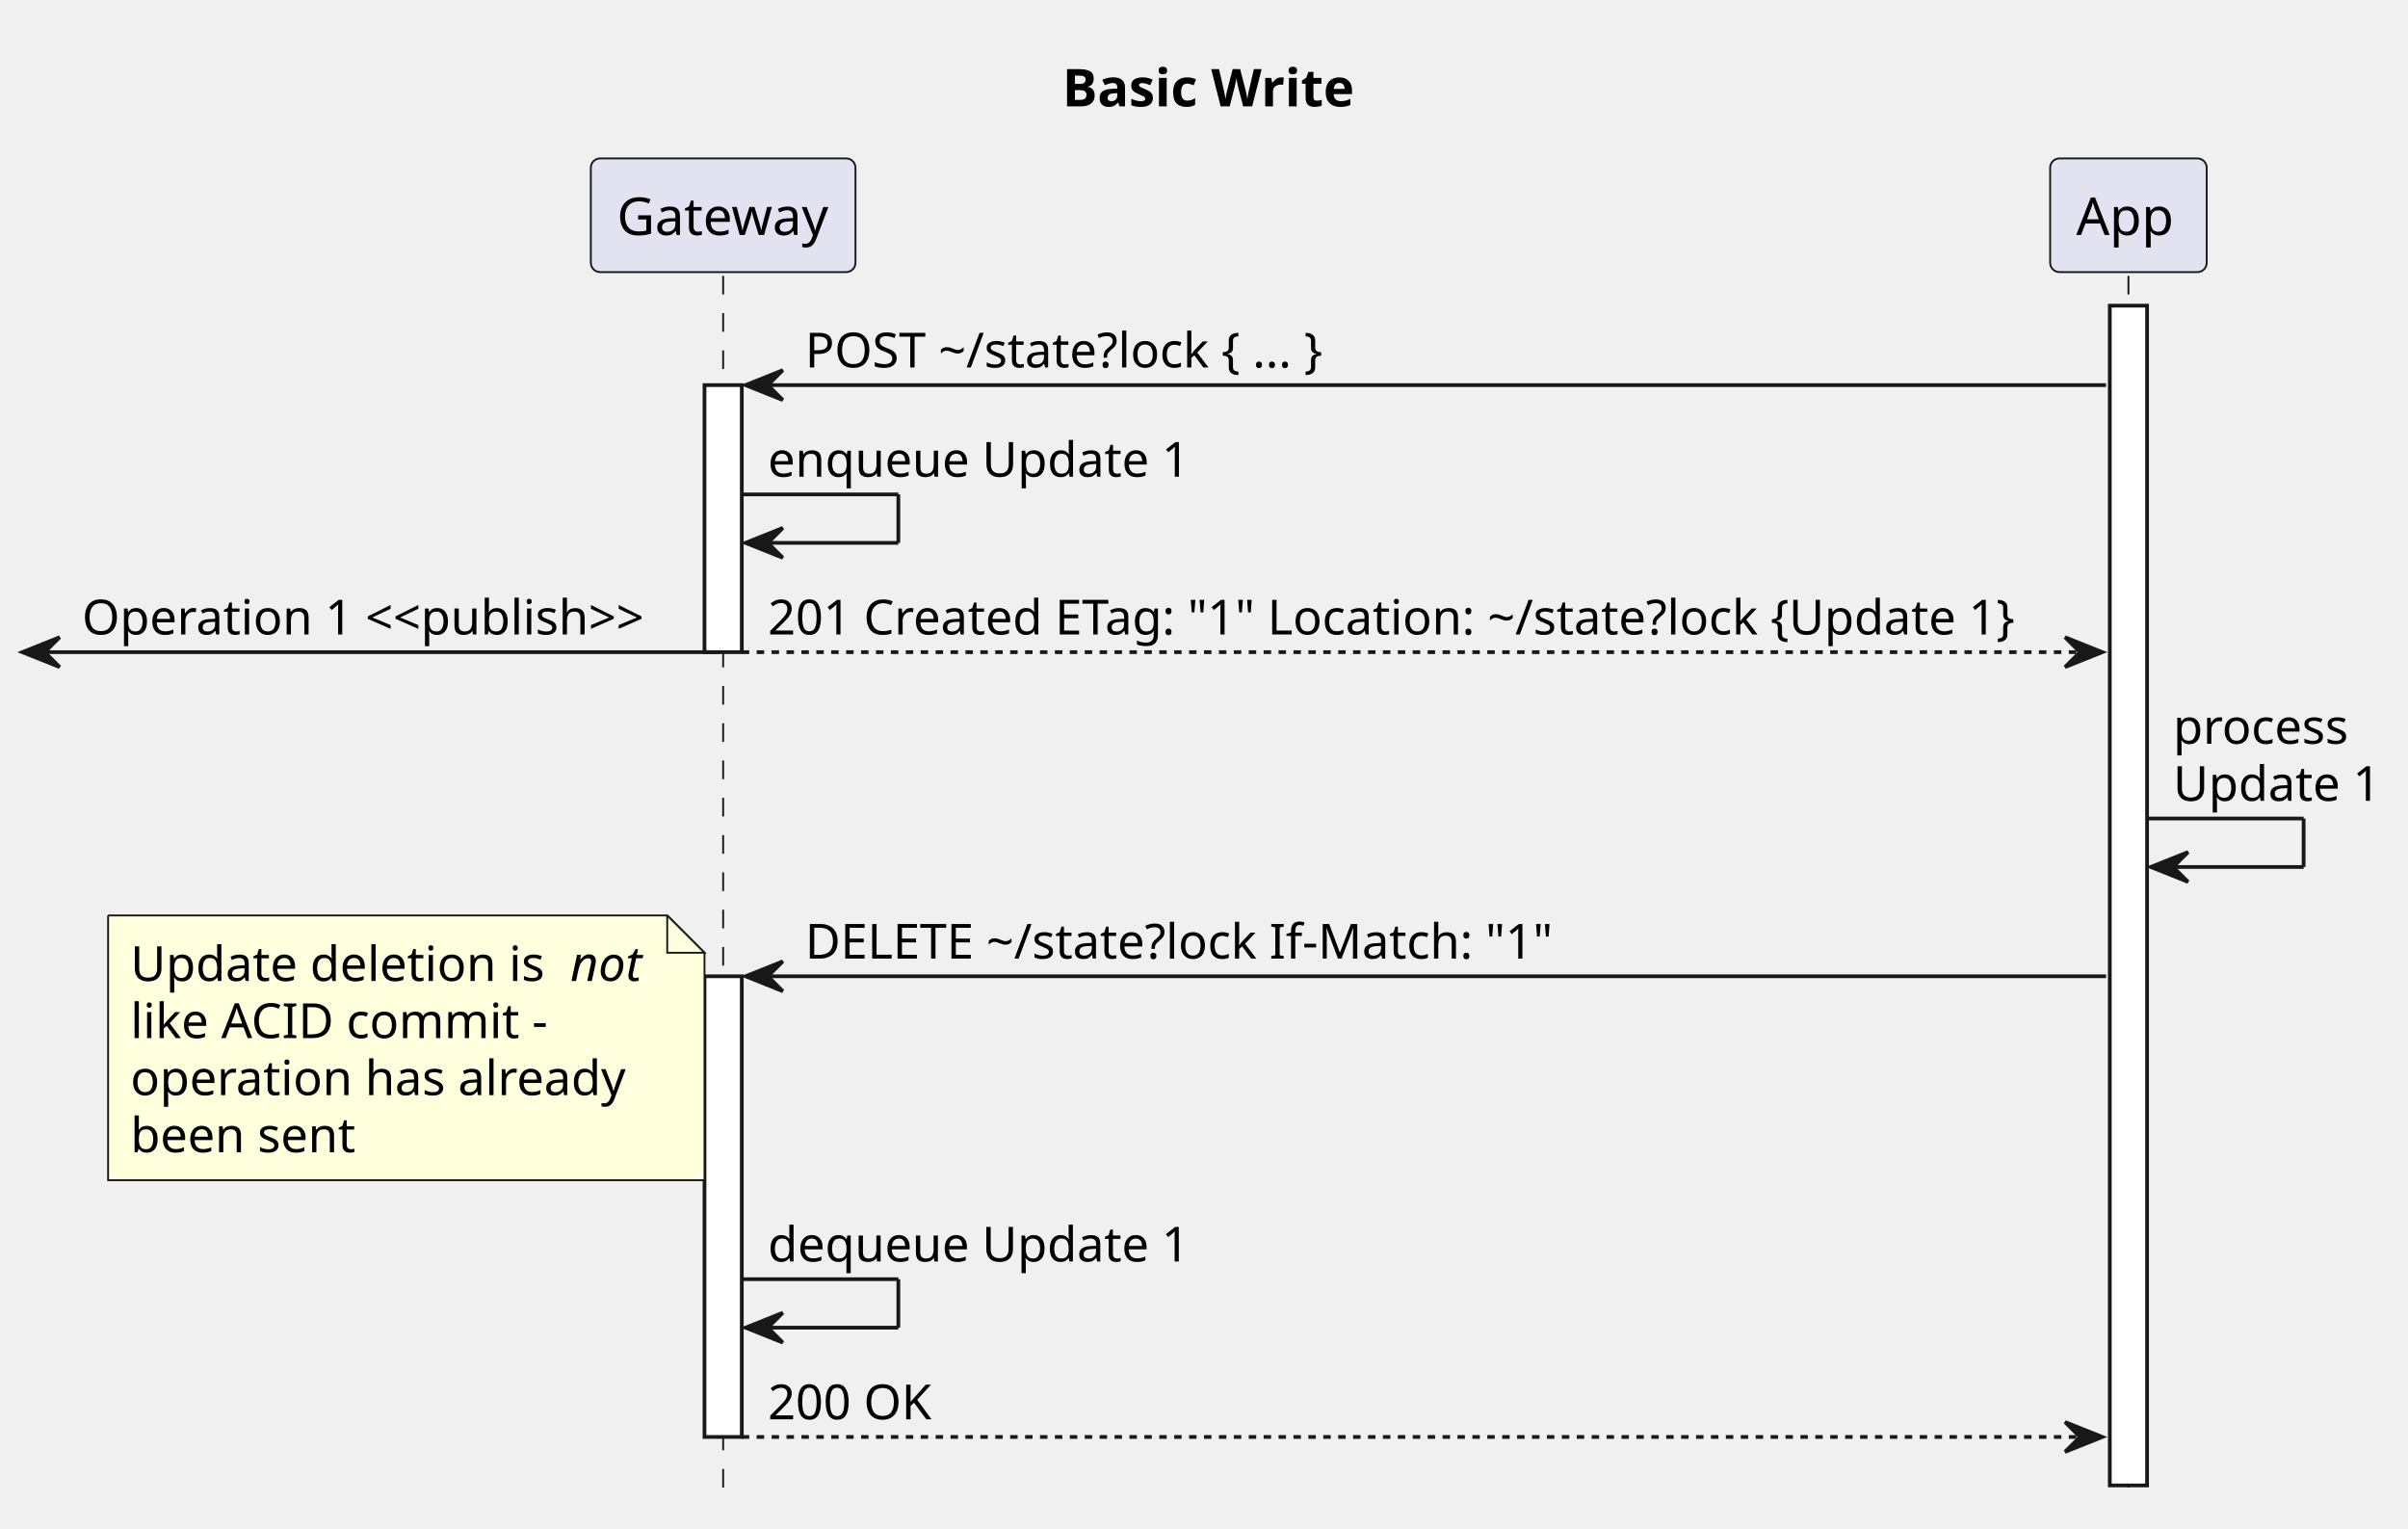
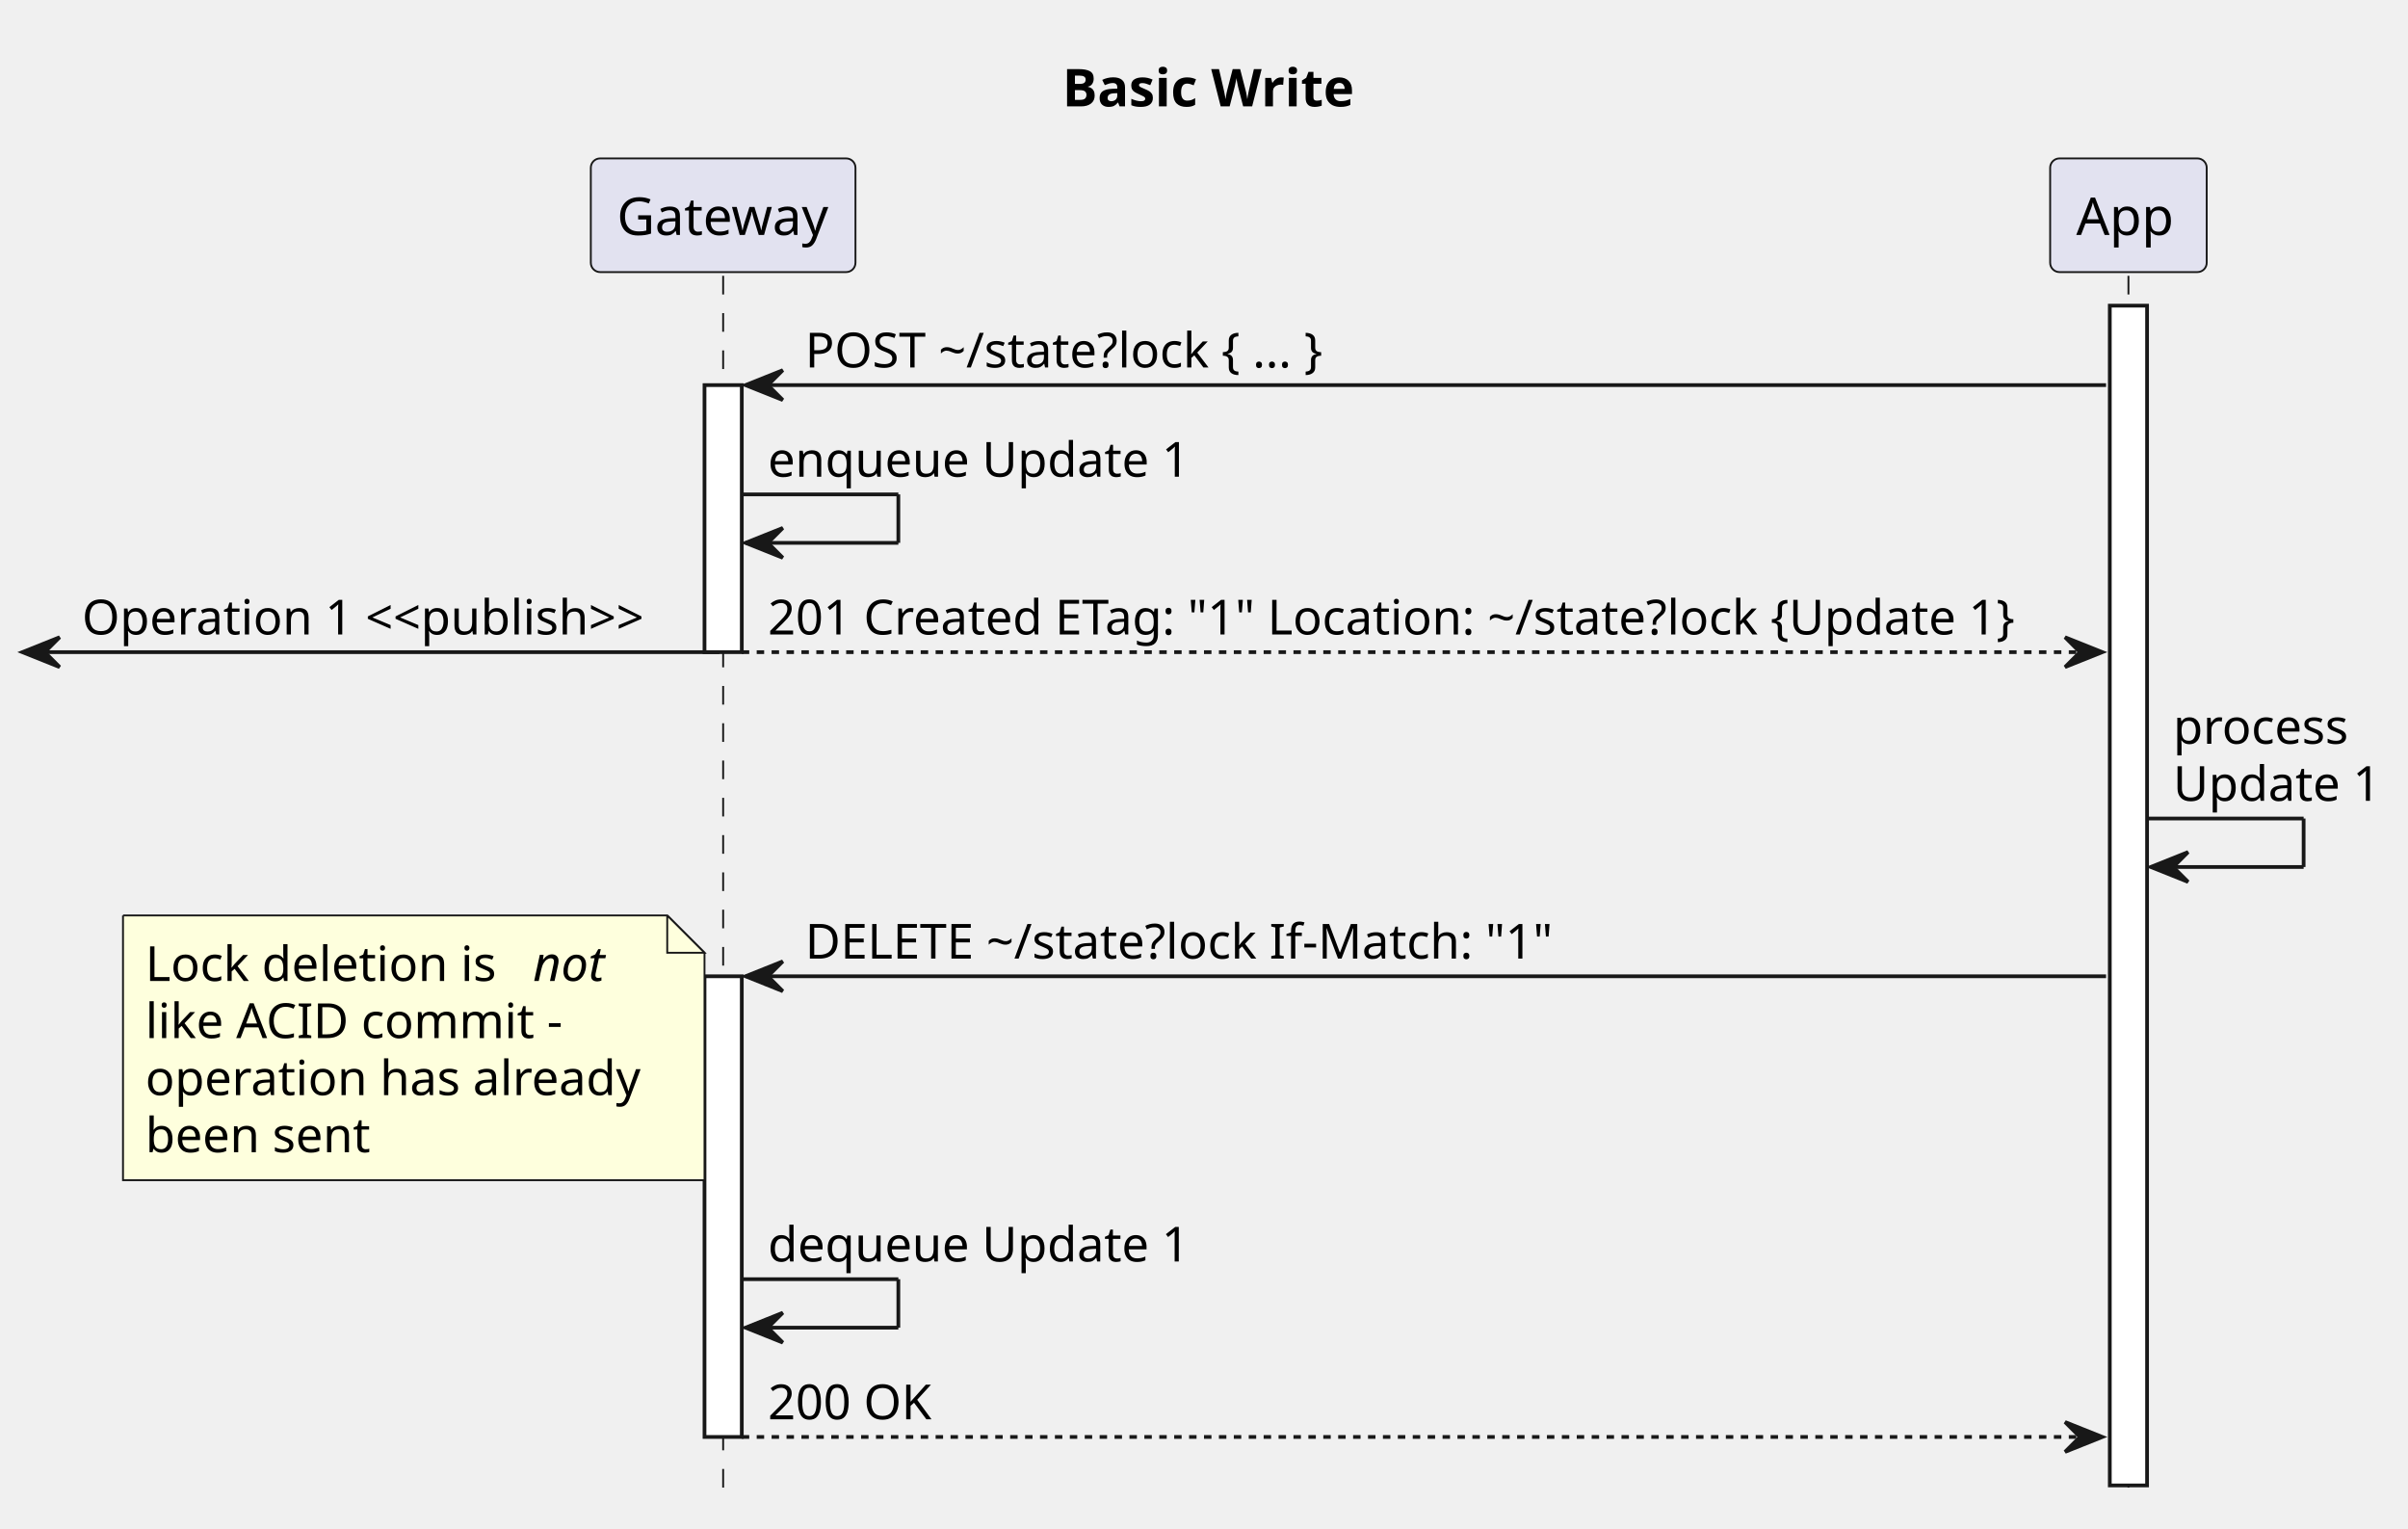
<svg xmlns="http://www.w3.org/2000/svg" contentStyleType="text/css" height="410px" preserveAspectRatio="none" style="width:646px;height:410px;background:#FFFFFF;" version="1.1" viewBox="0 0 646 410" width="646px" zoomAndPan="magnify">
  <defs />
  <g>
    <rect fill="none" height="26.488" id="_title" style="stroke:none;stroke-width:1.0;" width="90" x="280" y="10" />
    <text fill="#000000" font-family="sans-serif" font-size="14" font-weight="bold" lengthAdjust="spacing" textLength="80" x="285" y="28.535">Basic Write</text>
    <line style="stroke:#181818;stroke-width:0.5;stroke-dasharray:5.0,5.0;" x1="194" x2="194" y1="73.977" y2="403.393" />
    <rect fill="#FFFFFF" height="71.621" style="stroke:#181818;stroke-width:1.0;" width="10" x="189" y="103.287" />
    <rect fill="#FFFFFF" height="123.553" style="stroke:#181818;stroke-width:1.0;" width="10" x="189" y="261.84" />
    <line style="stroke:#181818;stroke-width:0.5;stroke-dasharray:5.0,5.0;" x1="571" x2="571" y1="73.977" y2="403.393" />
    <rect fill="#FFFFFF" height="316.416" style="stroke:#181818;stroke-width:1.0;" width="10" x="566" y="81.977" />
    <rect fill="#E2E2F0" height="30.488" rx="2.5" ry="2.5" style="stroke:#181818;stroke-width:0.5;" width="71" x="158.5" y="42.488" />
    <text fill="#000000" font-family="sans-serif" font-size="14" lengthAdjust="spacing" textLength="57" x="165.5" y="63.023">Gateway</text>
    <rect fill="#E2E2F0" height="30.488" rx="2.5" ry="2.5" style="stroke:#181818;stroke-width:0.5;" width="42" x="550" y="42.488" />
    <text fill="#000000" font-family="sans-serif" font-size="14" lengthAdjust="spacing" textLength="28" x="557" y="63.023">App</text>
    <polygon fill="#181818" points="210,99.287,200,103.287,210,107.287,206,103.287" style="stroke:#181818;stroke-width:1.0;" />
    <line style="stroke:#181818;stroke-width:1.0;" x1="204" x2="565" y1="103.287" y2="103.287" />
    <text fill="#000000" font-family="sans-serif" font-size="13" lengthAdjust="spacing" textLength="146" x="216" y="98.545">POST ~/state?lock { ... }</text>
    <line style="stroke:#181818;stroke-width:1.0;" x1="199" x2="241" y1="132.598" y2="132.598" />
    <line style="stroke:#181818;stroke-width:1.0;" x1="241" x2="241" y1="132.598" y2="145.598" />
    <line style="stroke:#181818;stroke-width:1.0;" x1="200" x2="241" y1="145.598" y2="145.598" />
    <polygon fill="#181818" points="210,141.598,200,145.598,210,149.598,206,145.598" style="stroke:#181818;stroke-width:1.0;" />
    <text fill="#000000" font-family="sans-serif" font-size="13" lengthAdjust="spacing" textLength="113" x="206" y="127.856">enqueue Update 1</text>
    <polygon fill="#181818" points="554,170.908,564,174.908,554,178.908,558,174.908" style="stroke:#181818;stroke-width:1.0;" />
    <line style="stroke:#181818;stroke-width:1.0;stroke-dasharray:2.0,2.0;" x1="199" x2="560" y1="174.908" y2="174.908" />
    <text fill="#000000" font-family="sans-serif" font-size="13" lengthAdjust="spacing" textLength="348" x="206" y="170.166">201 Created ETag: "1" Location: ~/state?lock {Update 1}</text>
    <polygon fill="#181818" points="16,170.908,6,174.908,16,178.908,12,174.908" style="stroke:#181818;stroke-width:1.0;" />
    <line style="stroke:#181818;stroke-width:1.0;" x1="10" x2="193" y1="174.908" y2="174.908" />
    <text fill="#000000" font-family="sans-serif" font-size="13" lengthAdjust="spacing" textLength="165" x="22" y="170.166">Operation 1 &lt;&lt;publish&gt;&gt;</text>
    <line style="stroke:#181818;stroke-width:1.0;" x1="576" x2="618" y1="219.529" y2="219.529" />
    <line style="stroke:#181818;stroke-width:1.0;" x1="618" x2="618" y1="219.529" y2="232.529" />
    <line style="stroke:#181818;stroke-width:1.0;" x1="577" x2="618" y1="232.529" y2="232.529" />
    <polygon fill="#181818" points="587,228.529,577,232.529,587,236.529,583,232.529" style="stroke:#181818;stroke-width:1.0;" />
    <text fill="#000000" font-family="sans-serif" font-size="13" lengthAdjust="spacing" textLength="49" x="583" y="199.477">process</text>
    <text fill="#000000" font-family="sans-serif" font-size="13" lengthAdjust="spacing" textLength="56" x="583" y="214.787">Update 1</text>
    <polygon fill="#181818" points="210,257.84,200,261.84,210,265.84,206,261.84" style="stroke:#181818;stroke-width:1.0;" />
    <line style="stroke:#181818;stroke-width:1.0;" x1="204" x2="565" y1="261.84" y2="261.84" />
    <text fill="#000000" font-family="sans-serif" font-size="13" lengthAdjust="spacing" textLength="213" x="216" y="257.098">DELETE ~/state?lock If-Match: "1"</text>
-     <path d="M29,245.529 L29,316.529 L189,316.529 L189,255.529 L179,245.529 L29,245.529 " fill="#FEFFDD" style="stroke:#181818;stroke-width:0.5;" />
+     <path d="M33,245.529 L33,316.529 L189,316.529 L189,255.529 L179,245.529 L33,245.529 " fill="#FEFFDD" style="stroke:#181818;stroke-width:0.5;" />
    <path d="M179,245.529 L179,255.529 L189,255.529 L179,245.529 " fill="#FEFFDD" style="stroke:#181818;stroke-width:0.5;" />
-     <text fill="#000000" font-family="sans-serif" font-size="13" lengthAdjust="spacing" textLength="114" x="35" y="263.098">Update deletion is</text>
-     <text fill="#000000" font-family="sans-serif" font-size="13" font-style="italic" lengthAdjust="spacing" textLength="21" x="153" y="263.098">not</text>
-     <text fill="#000000" font-family="sans-serif" font-size="13" lengthAdjust="spacing" textLength="123" x="35" y="278.408">like ACID commit -</text>
-     <text fill="#000000" font-family="sans-serif" font-size="13" lengthAdjust="spacing" textLength="135" x="35" y="293.719">operation has already</text>
-     <text fill="#000000" font-family="sans-serif" font-size="13" lengthAdjust="spacing" textLength="61" x="35" y="309.029">been sent</text>
+     <text fill="#000000" font-family="sans-serif" font-size="13" lengthAdjust="spacing" textLength="100" x="39" y="263.098">Lock deletion is</text>
+     <text fill="#000000" font-family="sans-serif" font-size="13" font-style="italic" lengthAdjust="spacing" textLength="21" x="143" y="263.098">not</text>
+     <text fill="#000000" font-family="sans-serif" font-size="13" lengthAdjust="spacing" textLength="123" x="39" y="278.408">like ACID commit -</text>
+     <text fill="#000000" font-family="sans-serif" font-size="13" lengthAdjust="spacing" textLength="135" x="39" y="293.719">operation has already</text>
+     <text fill="#000000" font-family="sans-serif" font-size="13" lengthAdjust="spacing" textLength="61" x="39" y="309.029">been sent</text>
    <line style="stroke:#181818;stroke-width:1.0;" x1="199" x2="241" y1="343.082" y2="343.082" />
    <line style="stroke:#181818;stroke-width:1.0;" x1="241" x2="241" y1="343.082" y2="356.082" />
    <line style="stroke:#181818;stroke-width:1.0;" x1="200" x2="241" y1="356.082" y2="356.082" />
    <polygon fill="#181818" points="210,352.082,200,356.082,210,360.082,206,356.082" style="stroke:#181818;stroke-width:1.0;" />
    <text fill="#000000" font-family="sans-serif" font-size="13" lengthAdjust="spacing" textLength="113" x="206" y="338.34">dequeue Update 1</text>
    <polygon fill="#181818" points="554,381.393,564,385.393,554,389.393,558,385.393" style="stroke:#181818;stroke-width:1.0;" />
    <line style="stroke:#181818;stroke-width:1.0;stroke-dasharray:2.0,2.0;" x1="199" x2="560" y1="385.393" y2="385.393" />
    <text fill="#000000" font-family="sans-serif" font-size="13" lengthAdjust="spacing" textLength="46" x="206" y="380.65">200 OK</text>
  </g>
</svg>
